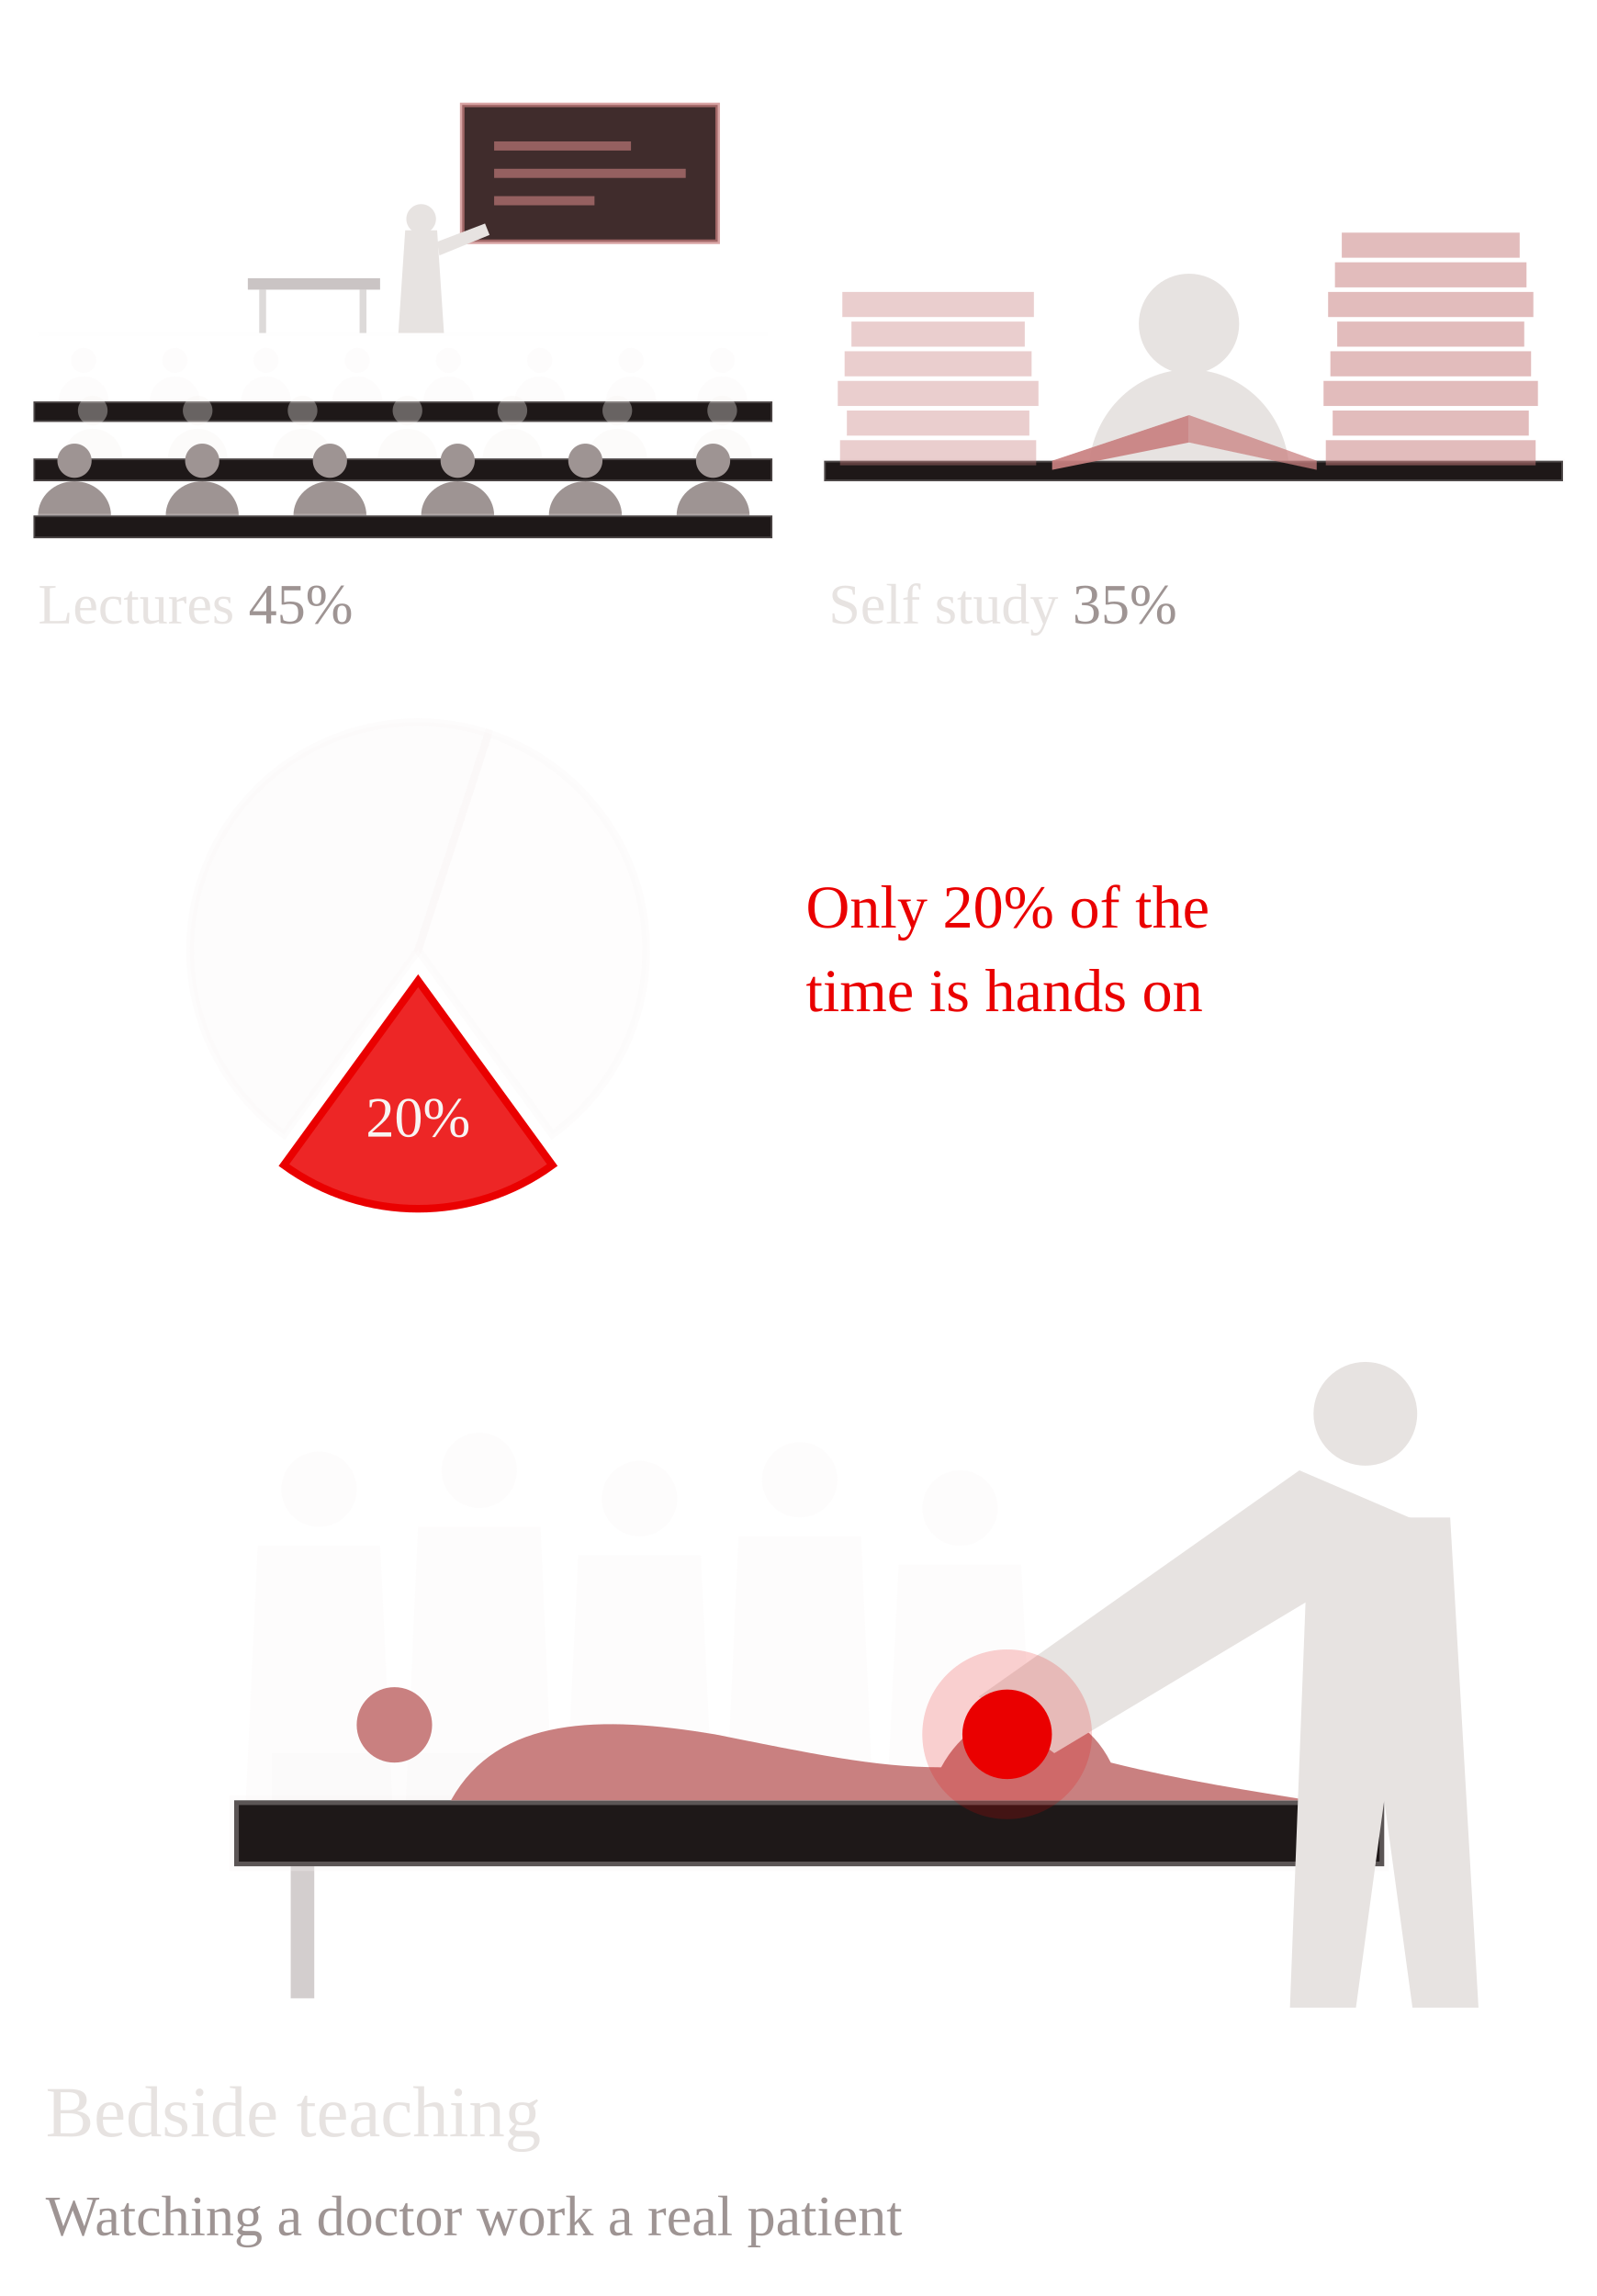
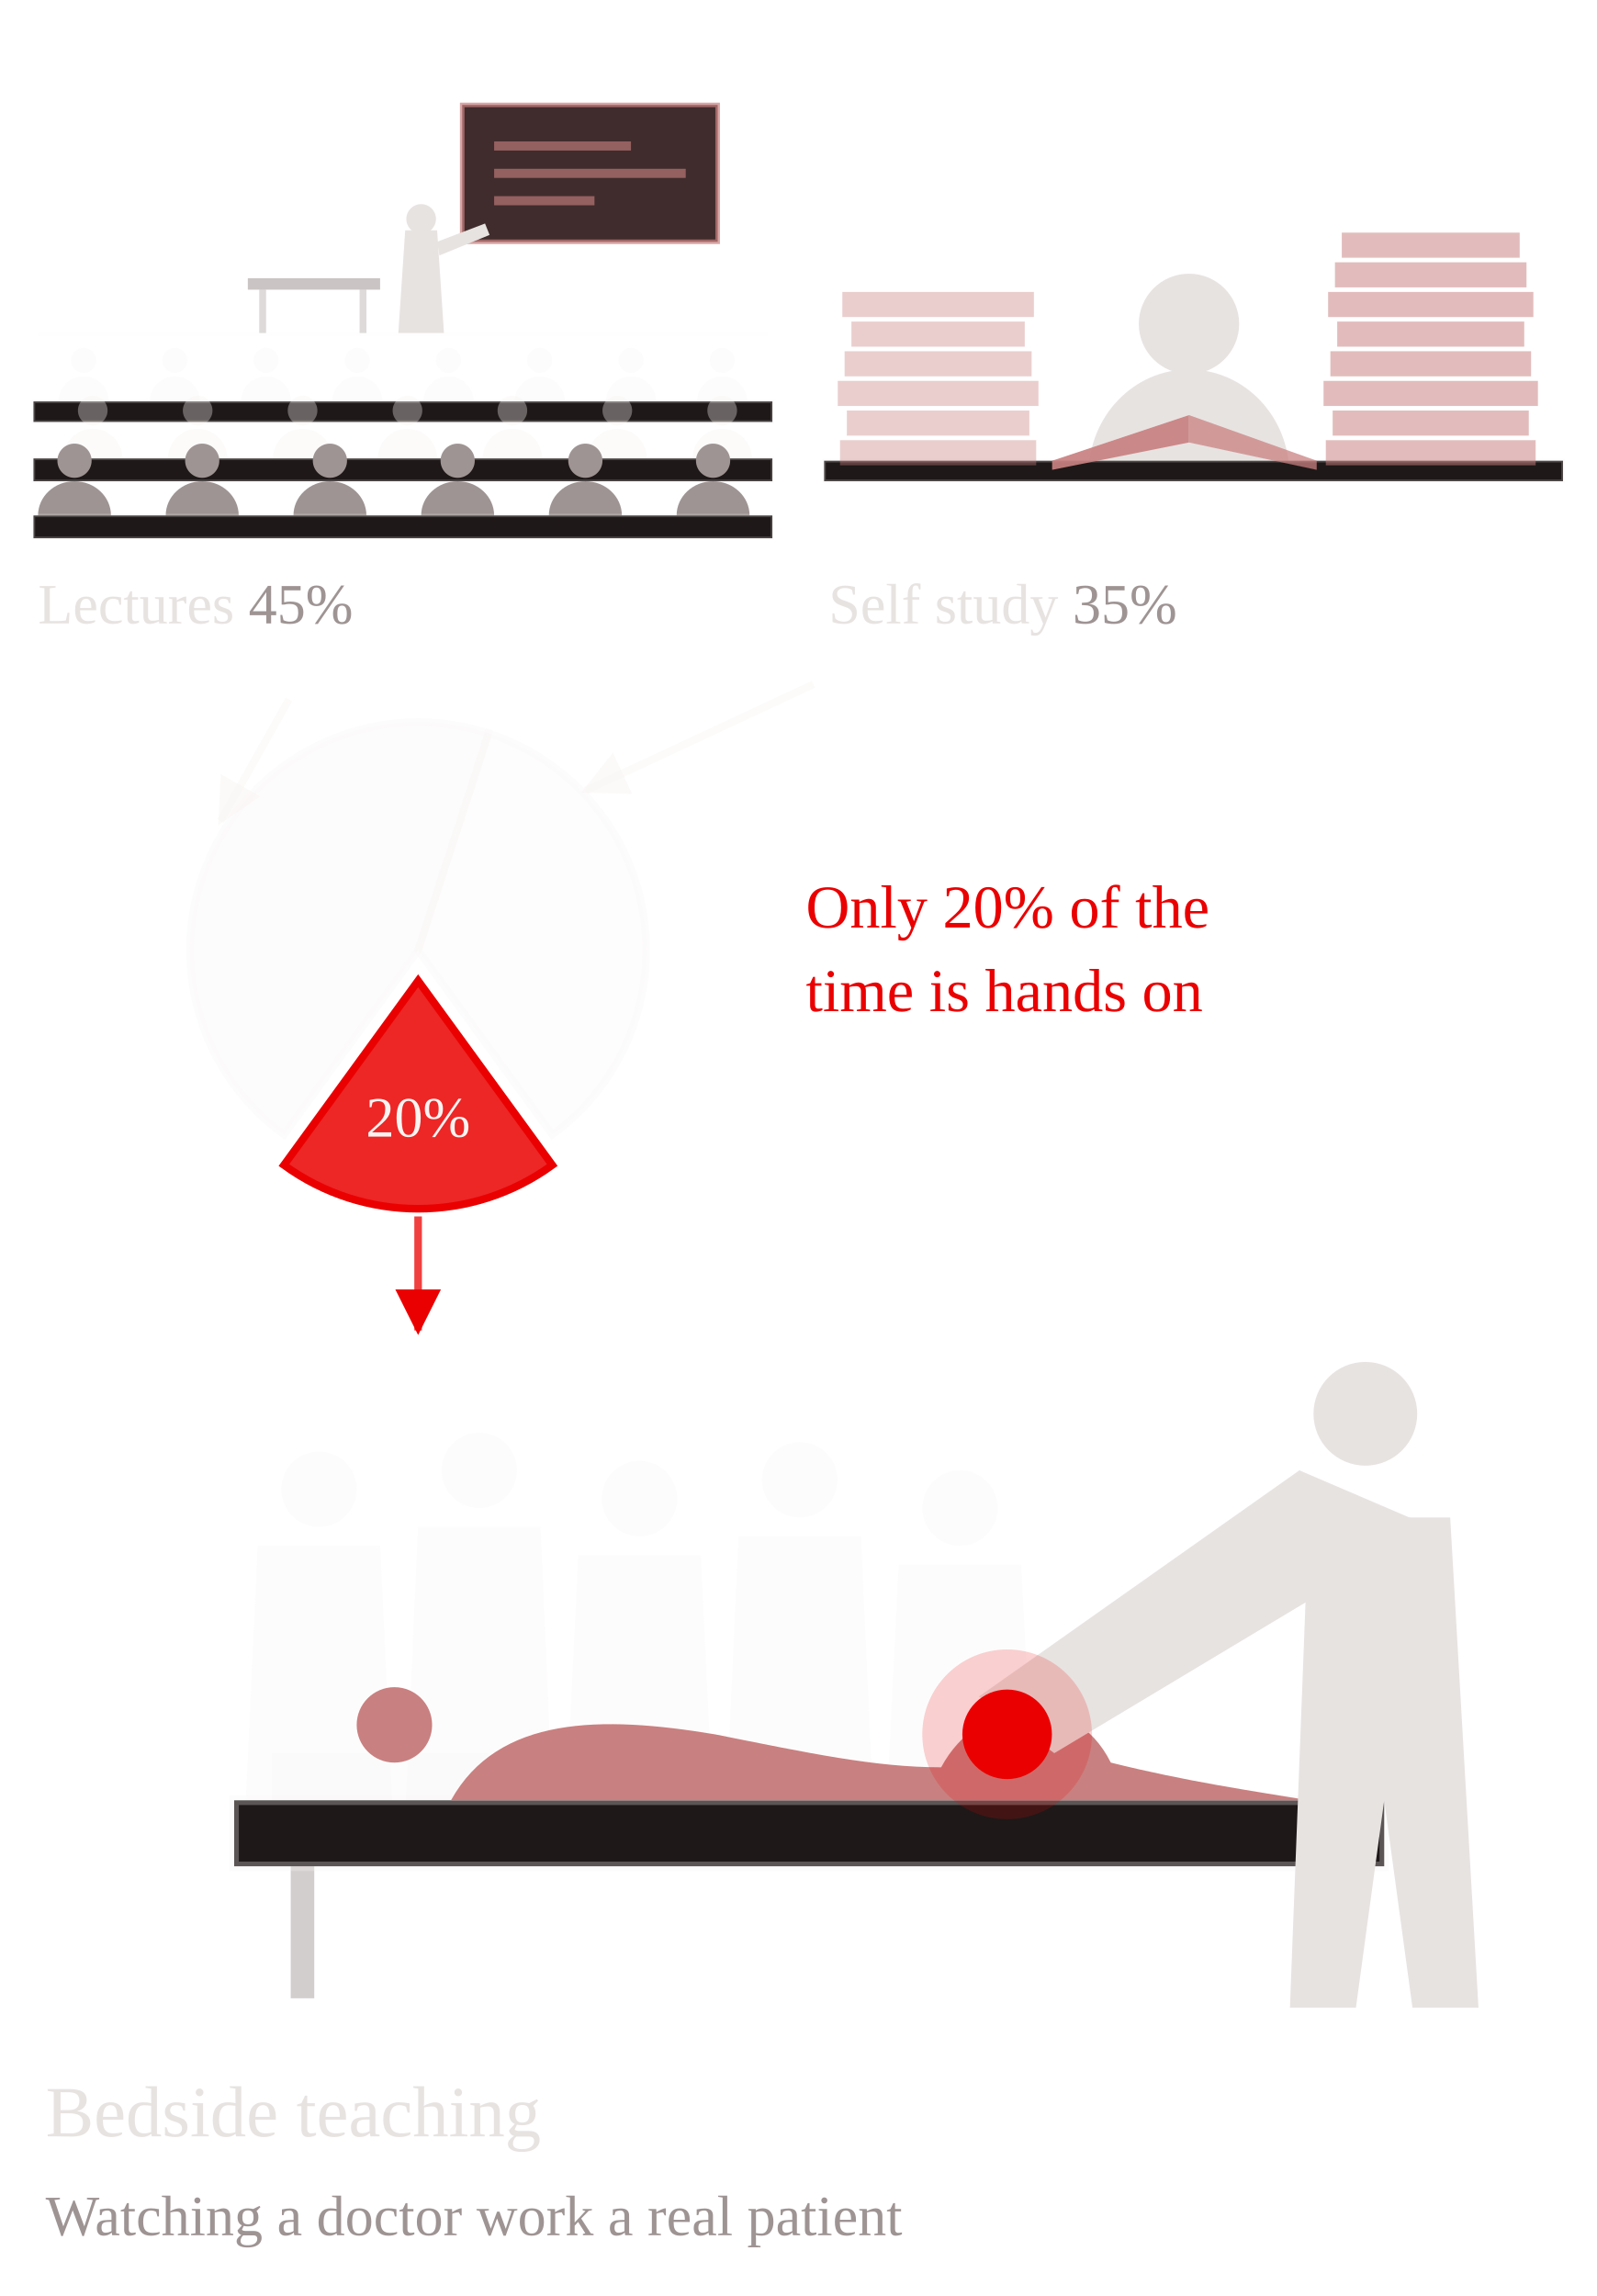
<svg xmlns="http://www.w3.org/2000/svg" viewBox="0 0 420 604" role="img" aria-label="Three rooms a student learns in — a lecture hall, a desk of textbooks, a bedside — and the share of the week each one takes. Only the bedside is hands on, and it is the smallest share.">
+   <defs>
+     <marker id="ccsmA" viewBox="0 0 10 10" refX="9" refY="5" markerWidth="6" markerHeight="6" orient="auto-start-reverse">
+       <path d="M0 0 L10 5 L0 10 z" fill="#f8f4f2" fill-opacity=".45" />
+     </marker>
+     <marker id="ccsmR" viewBox="0 0 10 10" refX="9" refY="5" markerWidth="6" markerHeight="6" orient="auto-start-reverse">
+       <path d="M0 0 L10 5 L0 10 z" fill="#ea0000" />
+     </marker>
+   </defs>
  <g class="cc-in" style="--d:.05s" transform="translate(10 18) scale(0.6)">
    <rect x="186" y="16" width="112" height="60" fill="#1e1818" />
    <rect x="186" y="16" width="112" height="60" fill="#c98080" fill-opacity=".20" stroke="#c98080" stroke-opacity=".70" stroke-width="2" />
    <rect x="200" y="32" width="60" height="4" fill="#c98080" fill-opacity=".62" />
    <rect x="200" y="44" width="84" height="4" fill="#c98080" fill-opacity=".62" />
    <rect x="200" y="56" width="44" height="4" fill="#c98080" fill-opacity=".62" />
    <rect x="92" y="92" width="58" height="5" fill="#9e9493" fill-opacity=".55" />
    <rect x="97" y="97" width="3" height="19" fill="#9e9493" fill-opacity=".35" />
    <rect x="141" y="97" width="3" height="19" fill="#9e9493" fill-opacity=".35" />
    <circle cx="168" cy="66" r="6.5" fill="#e7e3e1" />
    <path d="M161 71 L175 71 L178 116 L158 116 Z" fill="#e7e3e1" />
    <path d="M175 76 L196 68 L198 73 L176 82 Z" fill="#e7e3e1" />
    <rect x="0" y="116" width="320" height="1.5" fill="#f8f4f2" fill-opacity=".12" />
    <g fill="#f8f4f2" fill-opacity=".22">
      <circle cx="20" cy="128" r="5.5" />
      <path d="M9 146a11 11 0 0 1 22 0z" />
      <circle cx="60" cy="128" r="5.5" />
      <path d="M49 146a11 11 0 0 1 22 0z" />
      <circle cx="100" cy="128" r="5.5" />
      <path d="M89 146a11 11 0 0 1 22 0z" />
      <circle cx="140" cy="128" r="5.5" />
      <path d="M129 146a11 11 0 0 1 22 0z" />
      <circle cx="180" cy="128" r="5.5" />
      <path d="M169 146a11 11 0 0 1 22 0z" />
      <circle cx="220" cy="128" r="5.5" />
      <path d="M209 146a11 11 0 0 1 22 0z" />
      <circle cx="260" cy="128" r="5.5" />
      <path d="M249 146a11 11 0 0 1 22 0z" />
      <circle cx="300" cy="128" r="5.5" />
      <path d="M289 146a11 11 0 0 1 22 0z" />
    </g>
    <rect x="-2" y="146" width="324" height="9" fill="#1e1818" stroke="#f8f4f2" stroke-opacity=".20" stroke-width="1.5" />
    <g fill="#f8f4f2" fill-opacity=".34">
      <circle cx="24" cy="150" r="6.5" />
      <path d="M11 171a13 13 0 0 1 26 0z" />
      <circle cx="70" cy="150" r="6.5" />
      <path d="M57 171a13 13 0 0 1 26 0z" />
      <circle cx="116" cy="150" r="6.5" />
      <path d="M103 171a13 13 0 0 1 26 0z" />
      <circle cx="162" cy="150" r="6.5" />
      <path d="M149 171a13 13 0 0 1 26 0z" />
      <circle cx="208" cy="150" r="6.5" />
      <path d="M195 171a13 13 0 0 1 26 0z" />
      <circle cx="254" cy="150" r="6.5" />
      <path d="M241 171a13 13 0 0 1 26 0z" />
      <circle cx="300" cy="150" r="6.5" />
      <path d="M287 171a13 13 0 0 1 26 0z" />
    </g>
    <rect x="-2" y="171" width="324" height="10" fill="#1e1818" stroke="#f8f4f2" stroke-opacity=".20" stroke-width="1.5" />
    <g fill="#9e9493">
      <circle cx="16" cy="172" r="7.5" />
      <path d="M0 196a16 15 0 0 1 32 0z" />
      <circle cx="72" cy="172" r="7.5" />
      <path d="M56 196a16 15 0 0 1 32 0z" />
      <circle cx="128" cy="172" r="7.5" />
      <path d="M112 196a16 15 0 0 1 32 0z" />
      <circle cx="184" cy="172" r="7.5" />
      <path d="M168 196a16 15 0 0 1 32 0z" />
      <circle cx="240" cy="172" r="7.5" />
      <path d="M224 196a16 15 0 0 1 32 0z" />
      <circle cx="296" cy="172" r="7.5" />
      <path d="M280 196a16 15 0 0 1 32 0z" />
    </g>
    <rect x="-2" y="196" width="324" height="10" fill="#1e1818" stroke="#f8f4f2" stroke-opacity=".20" stroke-width="1.5" />
  </g>
  <g class="cc-in" style="--d:.15s" transform="translate(218 18) scale(0.6)">
    <circle cx="158" cy="112" r="22" fill="#e7e3e1" />
    <path d="M114 178a44 46 0 0 1 88 0z" fill="#e7e3e1" />
    <rect x="-2" y="172" width="324" height="9" fill="#1e1818" stroke="#f8f4f2" stroke-opacity=".22" stroke-width="1.5" />
    <rect x="-2" y="181" width="324" height="7" fill="#f8f4f2" fill-opacity=".05" />
    <g fill="#c98080" fill-opacity=".38">
      <rect x="5" y="163" width="86" height="11" />
      <rect x="8" y="150" width="80" height="11" />
      <rect x="4" y="137" width="88" height="11" />
      <rect x="7" y="124" width="82" height="11" />
      <rect x="10" y="111" width="76" height="11" />
      <rect x="6" y="98" width="84" height="11" />
    </g>
    <g fill="#c98080" fill-opacity=".52">
      <rect x="218" y="163" width="92" height="11" />
      <rect x="221" y="150" width="86" height="11" />
      <rect x="217" y="137" width="94" height="11" />
      <rect x="220" y="124" width="88" height="11" />
      <rect x="223" y="111" width="82" height="11" />
      <rect x="219" y="98" width="90" height="11" />
      <rect x="222" y="85" width="84" height="11" />
      <rect x="225" y="72" width="78" height="11" />
    </g>
    <path d="M98 172 L158 152 L158 164 L98 176 Z" fill="#c98080" fill-opacity=".92" />
    <path d="M214 172 L158 152 L158 164 L214 176 Z" fill="#c98080" fill-opacity=".74" />
  </g>
  <text class="cc-in" style="--d:.25s" x="10" y="164" font-size="15" fill="#e7e3e1">Lectures <tspan fill="#9e9493">45%</tspan>
  </text>
  <text class="cc-in" style="--d:.3s" x="218" y="164" font-size="15" fill="#e7e3e1">Self study <tspan fill="#9e9493">35%</tspan>
  </text>
  <g class="cc-in" style="--d:.4s">
    <path d="M110 250 L74.7 298.5 A60 60 0 0 1 128.5 192.9 Z" fill="#f8f4f2" fill-opacity=".28" stroke="#f8f4f2" stroke-opacity=".28" stroke-width="2" />
    <path d="M110 250 L128.5 192.9 A60 60 0 0 1 145.3 298.5 Z" fill="#f8f4f2" fill-opacity=".11" stroke="#f8f4f2" stroke-opacity=".28" stroke-width="2" />
    <path transform="translate(0 8)" d="M110 250 L145.3 298.5 A60 60 0 0 1 74.7 298.5 Z" fill="#ea0000" fill-opacity=".85" stroke="#ea0000" stroke-width="2" />
    <text x="110" y="299" font-size="15" text-anchor="middle" fill="#f8f4f2">20%</text>
  </g>
+   <line class="cc-draw" style="--len:37;--d:.5s" x1="76" y1="184" x2="58" y2="216" stroke="#f8f4f2" stroke-opacity=".38" stroke-width="2" marker-end="url(#ccsmA)" />
+   <line class="cc-draw" style="--len:61;--d:.6s" x1="214" y1="180" x2="154" y2="208" stroke="#f8f4f2" stroke-opacity=".38" stroke-width="2" marker-end="url(#ccsmA)" />
+   <line class="cc-draw" style="--len:30;--d:.7s" x1="110" y1="320" x2="110" y2="350" stroke="#ea0000" stroke-opacity=".75" stroke-width="2" marker-end="url(#ccsmR)" />
  <text class="cc-in" style="--d:.5s" x="212" y="244" font-size="16" fill="#ea0000">Only 20% of the</text>
  <text class="cc-in" style="--d:.5s" x="212" y="266" font-size="16" fill="#ea0000">time is hands on</text>
  <g class="cc-in" style="--d:.6s" transform="translate(12 300) scale(1.24)">
    <g fill="#f8f4f2" fill-opacity=".20">
      <circle cx="58" cy="74" r="8" />
      <path d="M45 86 L71 86 L74 150 L42 150 Z" />
      <circle cx="92" cy="70" r="8" />
      <path d="M79 82 L105 82 L108 150 L76 150 Z" />
      <circle cx="126" cy="76" r="8" />
      <path d="M113 88 L139 88 L142 150 L110 150 Z" />
      <circle cx="160" cy="72" r="8" />
      <path d="M147 84 L173 84 L176 150 L144 150 Z" />
      <circle cx="194" cy="78" r="8" />
      <path d="M181 90 L207 90 L210 150 L178 150 Z" />
    </g>
    <rect x="52" y="154" width="5" height="28" fill="#9e9493" fill-opacity=".45" />
    <rect x="272" y="154" width="5" height="28" fill="#9e9493" fill-opacity=".45" />
    <rect x="48" y="130" width="46" height="11" fill="#f8f4f2" fill-opacity=".22" />
    <rect x="40" y="140" width="244" height="14" fill="#1e1818" stroke="#f8f4f2" stroke-opacity=".28" stroke-width="2" />
    <circle cx="74" cy="124" r="8" fill="#c98080" />
    <path d="M86 140 C96 122 118 122 142 126 C162 130 176 133 190 133 C198 118 218 116 226 132 C242 136 256 138 268 140 Z" fill="#c98080" />
    <circle cx="280" cy="58" r="11" fill="#e7e3e1" />
    <path d="M268 80 L298 80 L304 184 L290 184 L284 140 L278 184 L264 184 Z" fill="#e7e3e1" />
    <path d="M266 70 L294 82 L214 130 L198 118 Z" fill="#e7e3e1" />
    <circle class="cc-beat" cx="204" cy="126" r="18" fill="#ea0000" fill-opacity=".18" />
    <circle cx="204" cy="126" r="9.5" fill="#ea0000" />
  </g>
  <text class="cc-in" style="--d:.7s" x="12" y="562" font-size="19" fill="#e7e3e1">Bedside teaching</text>
  <text class="cc-in" style="--d:.75s" x="12" y="588" font-size="15" fill="#9e9493">Watching a doctor work a real patient</text>
</svg>
